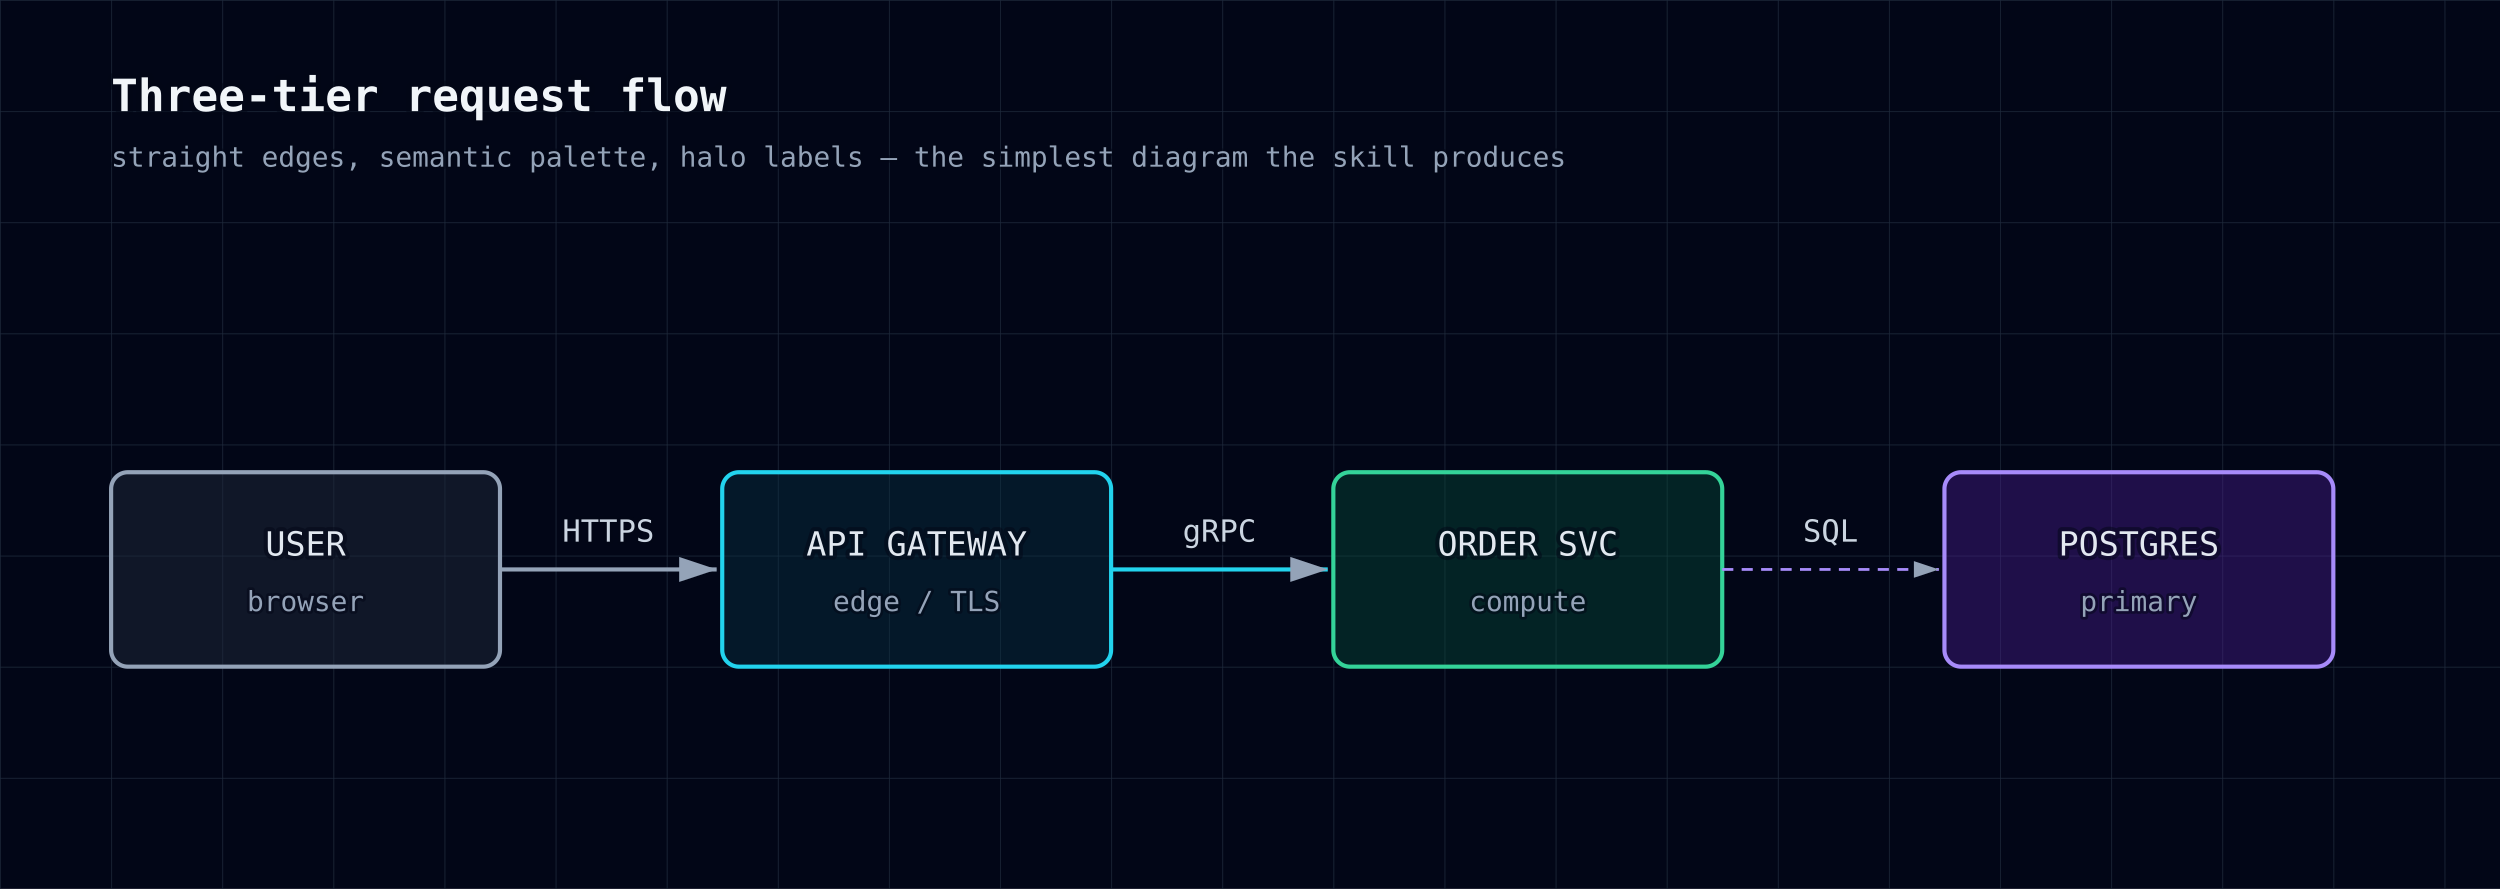
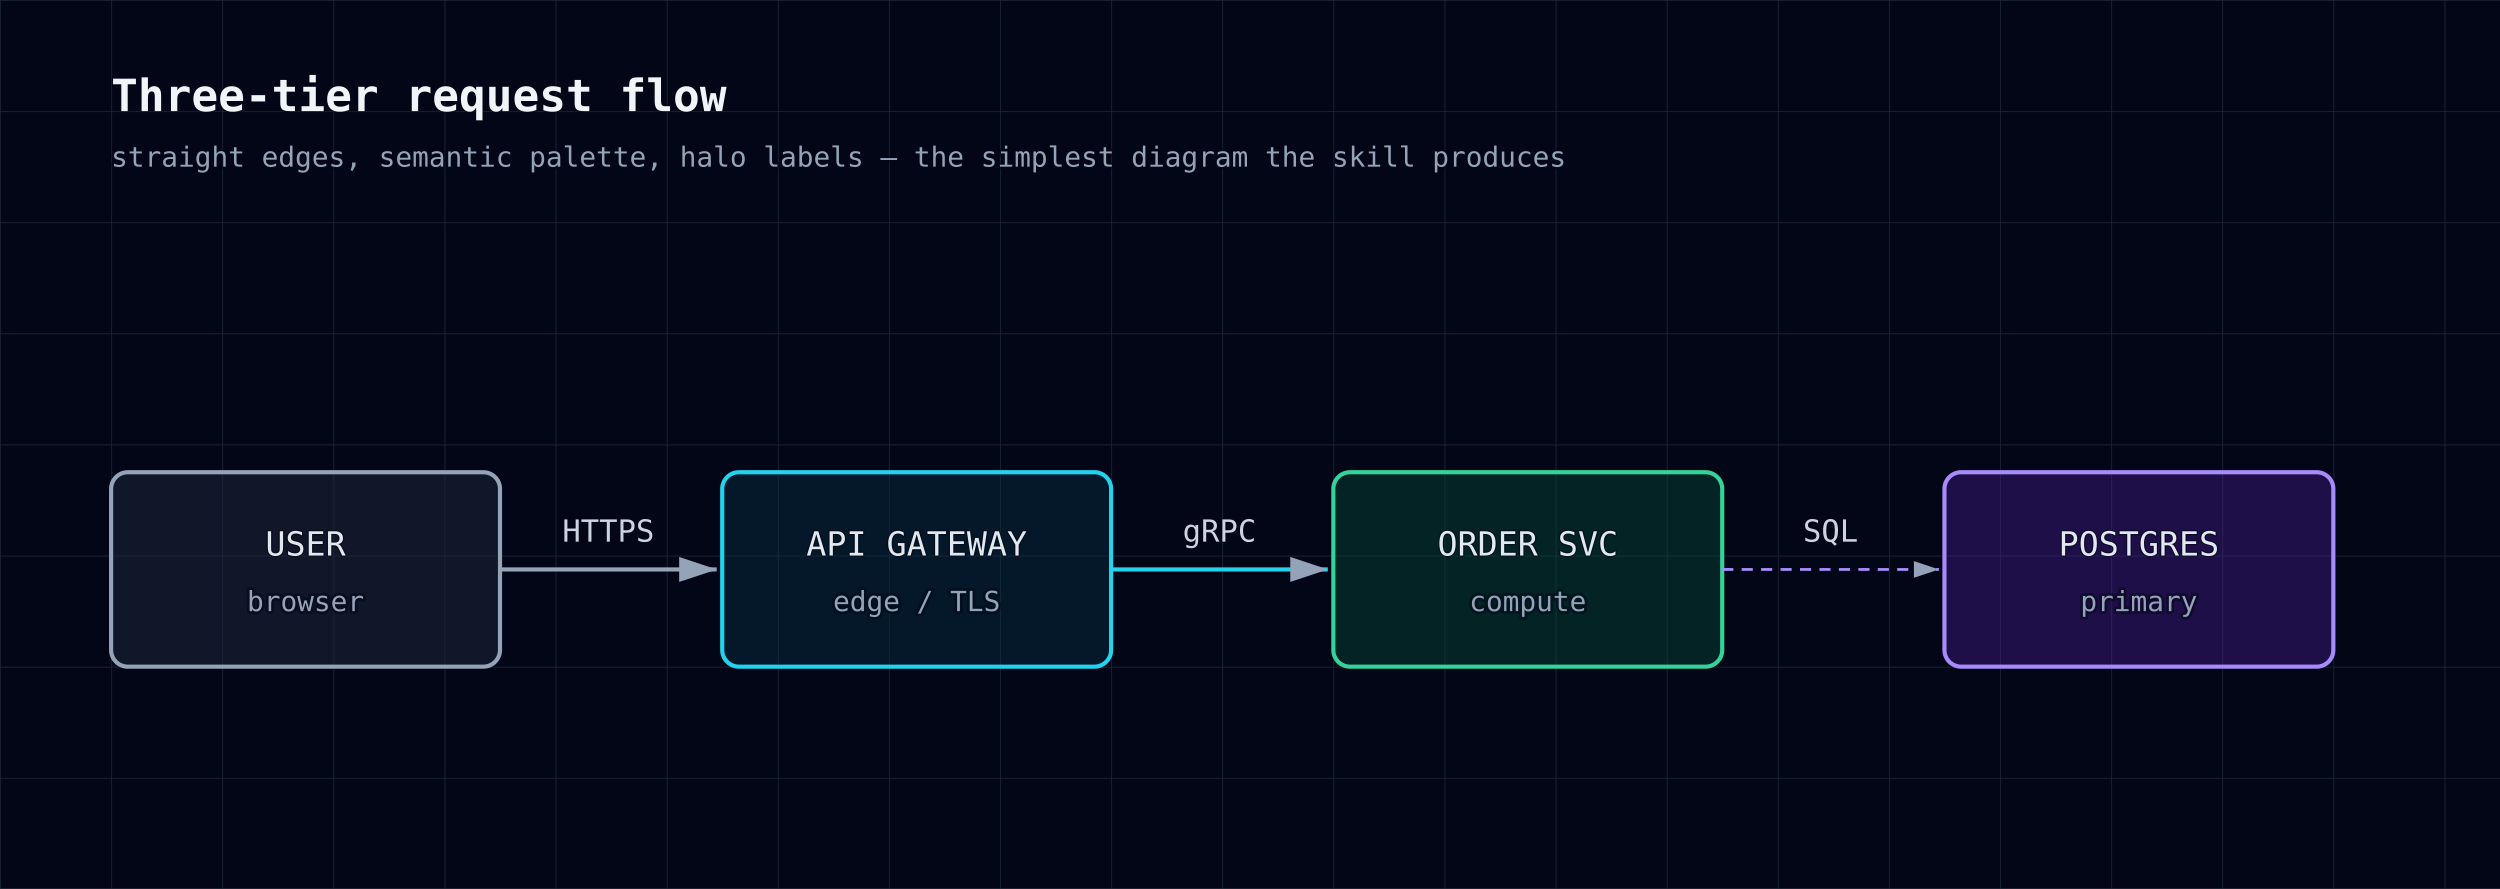
<svg xmlns="http://www.w3.org/2000/svg" viewBox="0 0 900 320" font-family="JetBrains Mono, ui-monospace, monospace">
  <defs>
    <marker id="ah" markerWidth="10" markerHeight="10" refX="9" refY="3" orient="auto" markerUnits="strokeWidth">
      <path d="M0,0 L0,6 L9,3 z" fill="#94a3b8" />
    </marker>
    <pattern id="grid" width="40" height="40" patternUnits="userSpaceOnUse">
      <path d="M 40 0 L 0 0 0 40" fill="none" stroke="#1e293b" stroke-width="0.5" />
    </pattern>
  </defs>
  <style>
-     text { paint-order: stroke fill; stroke: rgba(2,6,23,0.5); stroke-width: 3; stroke-linejoin: round; stroke-linecap: round; fill: #e2e8f0; font-size: 12px; }
-     .title { font-size: 16px; font-weight: 700; fill: #f1f5f9; stroke-width: 4; }
-     .lbl { font-size: 11px; fill: #cbd5e1; stroke-width: 2.5; }
+     text { paint-order: stroke fill; stroke: rgba(2,6,23,0.5); stroke-width: 1; stroke-linejoin: round; stroke-linecap: round; fill: #e2e8f0; font-size: 12px; }
+     .title { font-size: 16px; font-weight: 700; fill: #f1f5f9; }
+     .lbl { font-size: 11px; fill: #cbd5e1; }
    .sub { font-size: 10px; fill: #94a3b8; stroke-width: 2; }
  </style>
  <rect width="900" height="320" fill="#020617" />
  <rect width="900" height="320" fill="url(#grid)" />
  <text x="40" y="40" class="title">Three-tier request flow</text>
  <text x="40" y="60" class="sub">straight edges, semantic palette, halo labels — the simplest diagram the skill produces</text>
  <rect x="40" y="170" width="140" height="70" rx="6" fill="rgba(30,41,59,0.5)" stroke="#94a3b8" stroke-width="1.5" />
  <text x="110" y="200" text-anchor="middle">USER</text>
  <text x="110" y="220" class="sub" text-anchor="middle">browser</text>
  <rect x="260" y="170" width="140" height="70" rx="6" fill="rgba(8,51,68,0.4)" stroke="#22d3ee" stroke-width="1.5" />
  <text x="330" y="200" text-anchor="middle">API GATEWAY</text>
  <text x="330" y="220" class="sub" text-anchor="middle">edge / TLS</text>
  <rect x="480" y="170" width="140" height="70" rx="6" fill="rgba(6,78,59,0.4)" stroke="#34d399" stroke-width="1.5" />
  <text x="550" y="200" text-anchor="middle">ORDER SVC</text>
  <text x="550" y="220" class="sub" text-anchor="middle">compute</text>
  <rect x="700" y="170" width="140" height="70" rx="6" fill="rgba(76,29,149,0.4)" stroke="#a78bfa" stroke-width="1.5" />
  <text x="770" y="200" text-anchor="middle">POSTGRES</text>
  <text x="770" y="220" class="sub" text-anchor="middle">primary</text>
  <line x1="180" y1="205" x2="258" y2="205" stroke="#94a3b8" stroke-width="1.5" marker-end="url(#ah)" />
  <text x="219" y="195" class="lbl" text-anchor="middle">HTTPS</text>
  <line x1="400" y1="205" x2="478" y2="205" stroke="#22d3ee" stroke-width="1.5" marker-end="url(#ah)" />
  <text x="439" y="195" class="lbl" text-anchor="middle">gRPC</text>
  <line x1="620" y1="205" x2="698" y2="205" stroke="#a78bfa" stroke-width="1" stroke-dasharray="4,3" marker-end="url(#ah)" />
  <text x="659" y="195" class="lbl" text-anchor="middle">SQL</text>
</svg>
